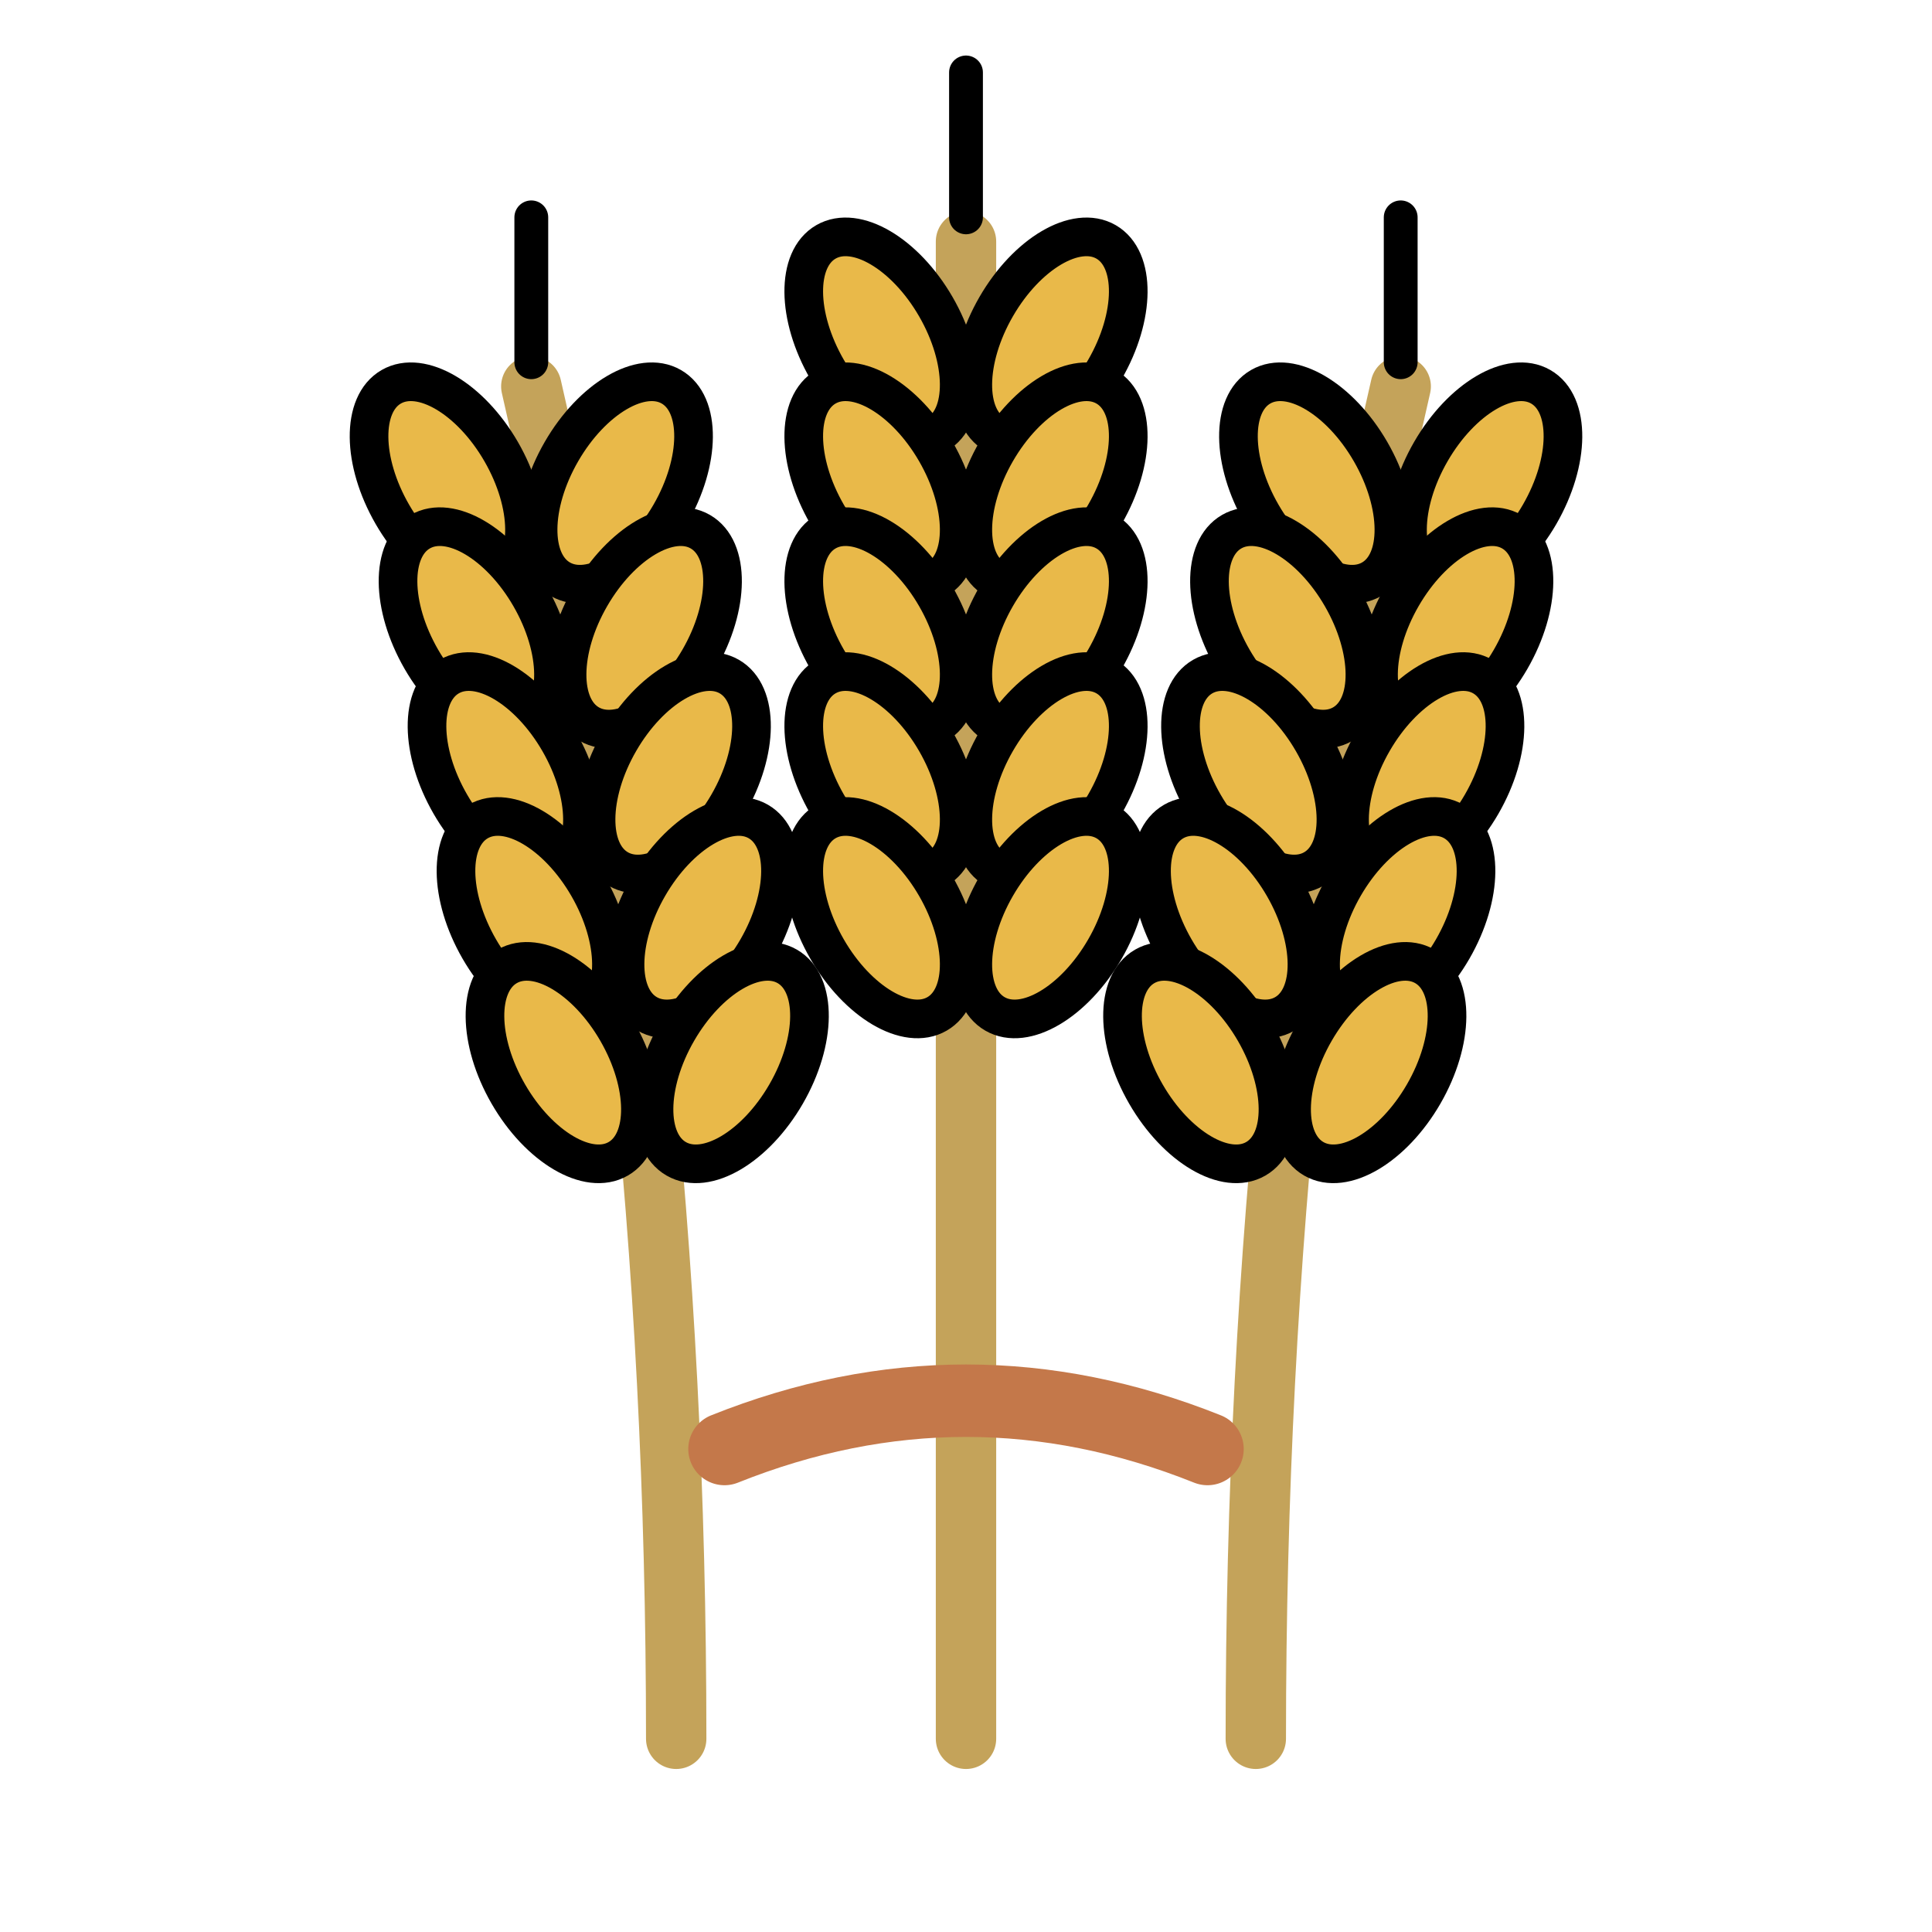
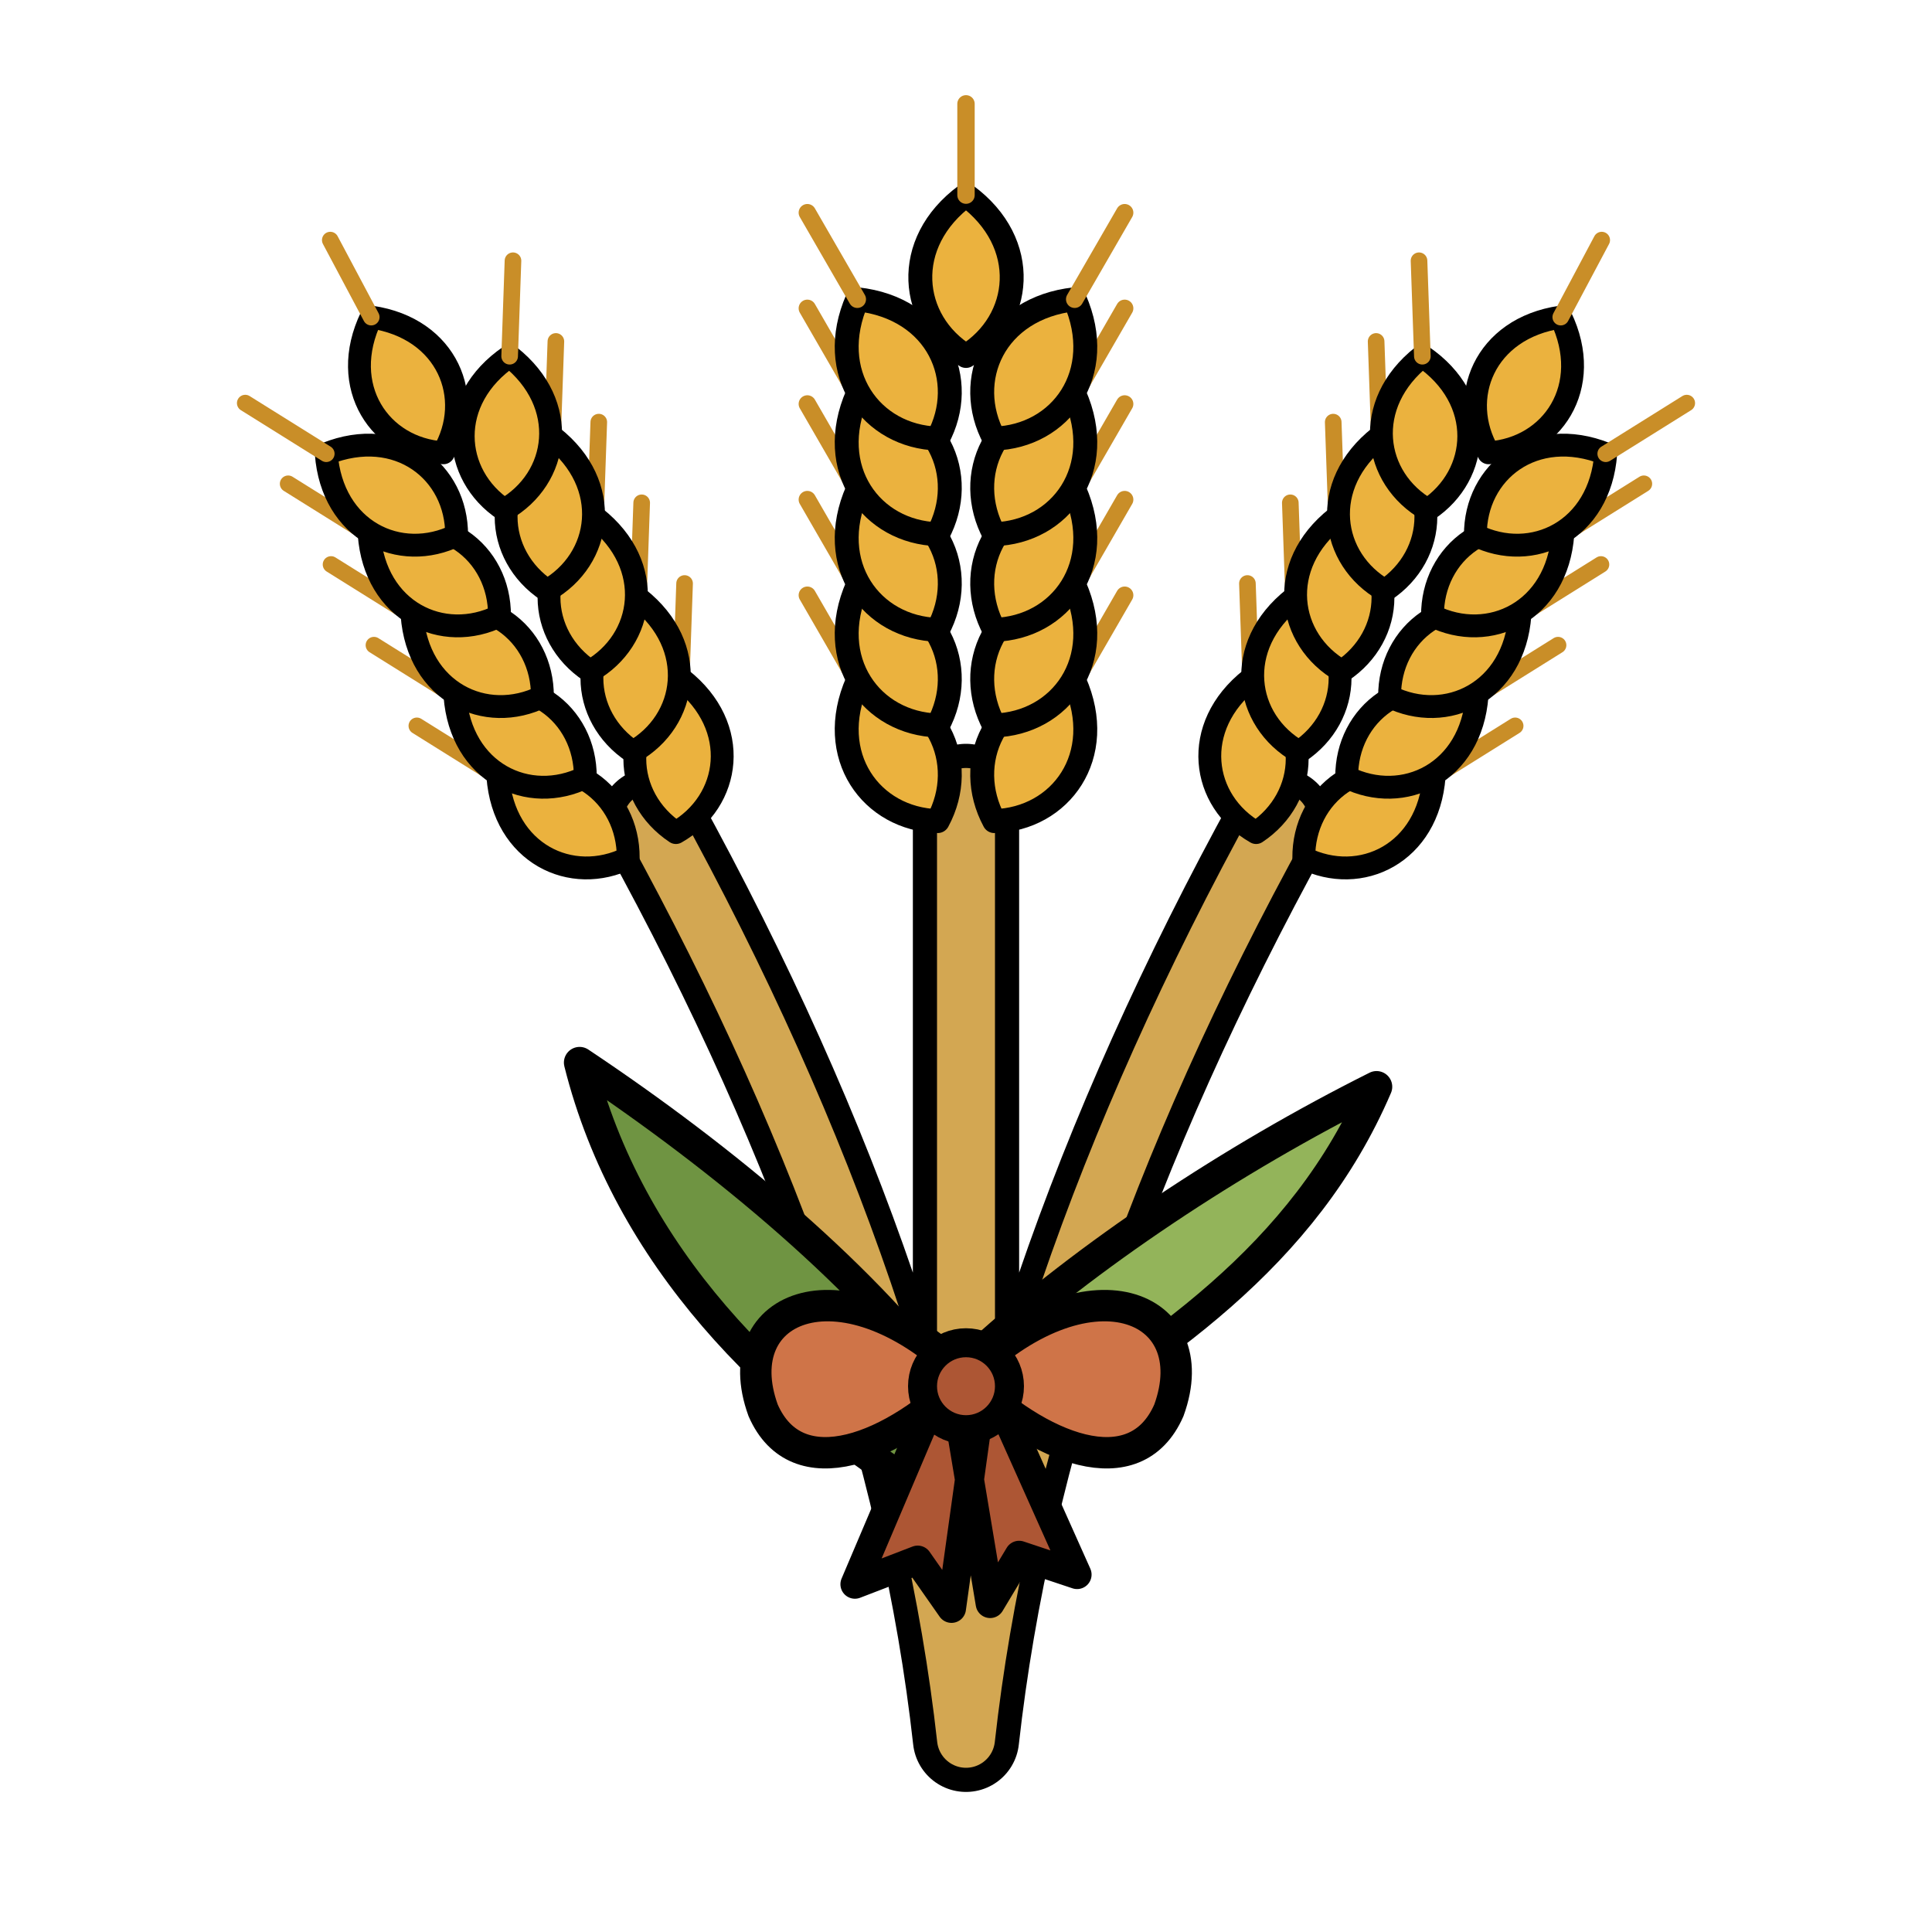
- <svg xmlns="http://www.w3.org/2000/svg" viewBox="0 0 80 80" role="img" aria-label="Wheat stalks / 麦穗">
-   <style>.pastoral-sway{animation:pastoral-sway 3.6s ease-in-out infinite;transform-box:fill-box;transform-origin:50% 100%}@keyframes pastoral-sway{0%,100%{transform:rotate(-4deg)}50%{transform:rotate(4deg)}}@media (prefers-reduced-motion:reduce){.pastoral-float,.pastoral-sway,.pastoral-spin,.pastoral-pulse,.pastoral-pop,.pastoral-drip{animation:none!important}}</style>
-   <g class="pastoral-sway">
-     <path d="M28 72 Q28 42 22 16" fill="none" stroke="#C4A35A" stroke-width="2.5" stroke-linecap="round" stroke-linejoin="round" />
-     <ellipse cx="18.5" cy="20" rx="2.6" ry="4.6" transform="rotate(-30 18.5 20)" fill="#E9B949" stroke="currentColor" stroke-width="1.6" stroke-linecap="round" stroke-linejoin="round" />
-     <ellipse cx="25.5" cy="20" rx="2.6" ry="4.6" transform="rotate(30 25.5 20)" fill="#E9B949" stroke="currentColor" stroke-width="1.6" stroke-linecap="round" stroke-linejoin="round" />
-     <ellipse cx="19.7" cy="26" rx="2.6" ry="4.6" transform="rotate(-30 19.7 26)" fill="#E9B949" stroke="currentColor" stroke-width="1.6" stroke-linecap="round" stroke-linejoin="round" />
-     <ellipse cx="26.7" cy="26" rx="2.6" ry="4.6" transform="rotate(30 26.7 26)" fill="#E9B949" stroke="currentColor" stroke-width="1.6" stroke-linecap="round" stroke-linejoin="round" />
-     <ellipse cx="20.9" cy="32" rx="2.6" ry="4.6" transform="rotate(-30 20.9 32)" fill="#E9B949" stroke="currentColor" stroke-width="1.6" stroke-linecap="round" stroke-linejoin="round" />
-     <ellipse cx="27.9" cy="32" rx="2.6" ry="4.6" transform="rotate(30 27.9 32)" fill="#E9B949" stroke="currentColor" stroke-width="1.6" stroke-linecap="round" stroke-linejoin="round" />
-     <ellipse cx="22.1" cy="38" rx="2.6" ry="4.6" transform="rotate(-30 22.1 38)" fill="#E9B949" stroke="currentColor" stroke-width="1.6" stroke-linecap="round" stroke-linejoin="round" />
-     <ellipse cx="29.1" cy="38" rx="2.6" ry="4.6" transform="rotate(30 29.1 38)" fill="#E9B949" stroke="currentColor" stroke-width="1.6" stroke-linecap="round" stroke-linejoin="round" />
-     <ellipse cx="23.3" cy="44" rx="2.6" ry="4.6" transform="rotate(-30 23.3 44)" fill="#E9B949" stroke="currentColor" stroke-width="1.6" stroke-linecap="round" stroke-linejoin="round" />
-     <ellipse cx="30.3" cy="44" rx="2.6" ry="4.6" transform="rotate(30 30.3 44)" fill="#E9B949" stroke="currentColor" stroke-width="1.6" stroke-linecap="round" stroke-linejoin="round" />
-     <path d="M22 15 L22 9" fill="none" stroke="currentColor" stroke-width="1.4" stroke-linecap="round" stroke-linejoin="round" />
-     <path d="M40 72 Q40 36 40 10" fill="none" stroke="#C4A35A" stroke-width="2.5" stroke-linecap="round" stroke-linejoin="round" />
-     <ellipse cx="36.5" cy="14" rx="2.6" ry="4.6" transform="rotate(-30 36.5 14)" fill="#E9B949" stroke="currentColor" stroke-width="1.6" stroke-linecap="round" stroke-linejoin="round" />
-     <ellipse cx="43.5" cy="14" rx="2.6" ry="4.6" transform="rotate(30 43.5 14)" fill="#E9B949" stroke="currentColor" stroke-width="1.6" stroke-linecap="round" stroke-linejoin="round" />
-     <ellipse cx="36.5" cy="20" rx="2.6" ry="4.6" transform="rotate(-30 36.5 20)" fill="#E9B949" stroke="currentColor" stroke-width="1.6" stroke-linecap="round" stroke-linejoin="round" />
-     <ellipse cx="43.5" cy="20" rx="2.6" ry="4.6" transform="rotate(30 43.5 20)" fill="#E9B949" stroke="currentColor" stroke-width="1.6" stroke-linecap="round" stroke-linejoin="round" />
-     <ellipse cx="36.5" cy="26" rx="2.6" ry="4.6" transform="rotate(-30 36.5 26)" fill="#E9B949" stroke="currentColor" stroke-width="1.6" stroke-linecap="round" stroke-linejoin="round" />
-     <ellipse cx="43.5" cy="26" rx="2.6" ry="4.6" transform="rotate(30 43.5 26)" fill="#E9B949" stroke="currentColor" stroke-width="1.6" stroke-linecap="round" stroke-linejoin="round" />
-     <ellipse cx="36.5" cy="32" rx="2.6" ry="4.6" transform="rotate(-30 36.5 32)" fill="#E9B949" stroke="currentColor" stroke-width="1.6" stroke-linecap="round" stroke-linejoin="round" />
-     <ellipse cx="43.5" cy="32" rx="2.6" ry="4.6" transform="rotate(30 43.5 32)" fill="#E9B949" stroke="currentColor" stroke-width="1.6" stroke-linecap="round" stroke-linejoin="round" />
-     <ellipse cx="36.5" cy="38" rx="2.6" ry="4.6" transform="rotate(-30 36.5 38)" fill="#E9B949" stroke="currentColor" stroke-width="1.6" stroke-linecap="round" stroke-linejoin="round" />
-     <ellipse cx="43.5" cy="38" rx="2.6" ry="4.6" transform="rotate(30 43.5 38)" fill="#E9B949" stroke="currentColor" stroke-width="1.6" stroke-linecap="round" stroke-linejoin="round" />
-     <path d="M40 9 L40 3" fill="none" stroke="currentColor" stroke-width="1.4" stroke-linecap="round" stroke-linejoin="round" />
-     <path d="M52 72 Q52 42 58 16" fill="none" stroke="#C4A35A" stroke-width="2.5" stroke-linecap="round" stroke-linejoin="round" />
-     <ellipse cx="54.5" cy="20" rx="2.6" ry="4.6" transform="rotate(-30 54.5 20)" fill="#E9B949" stroke="currentColor" stroke-width="1.6" stroke-linecap="round" stroke-linejoin="round" />
-     <ellipse cx="61.5" cy="20" rx="2.6" ry="4.6" transform="rotate(30 61.5 20)" fill="#E9B949" stroke="currentColor" stroke-width="1.6" stroke-linecap="round" stroke-linejoin="round" />
-     <ellipse cx="53.3" cy="26" rx="2.6" ry="4.6" transform="rotate(-30 53.3 26)" fill="#E9B949" stroke="currentColor" stroke-width="1.6" stroke-linecap="round" stroke-linejoin="round" />
-     <ellipse cx="60.3" cy="26" rx="2.6" ry="4.6" transform="rotate(30 60.3 26)" fill="#E9B949" stroke="currentColor" stroke-width="1.6" stroke-linecap="round" stroke-linejoin="round" />
-     <ellipse cx="52.1" cy="32" rx="2.6" ry="4.6" transform="rotate(-30 52.1 32)" fill="#E9B949" stroke="currentColor" stroke-width="1.6" stroke-linecap="round" stroke-linejoin="round" />
-     <ellipse cx="59.1" cy="32" rx="2.6" ry="4.6" transform="rotate(30 59.1 32)" fill="#E9B949" stroke="currentColor" stroke-width="1.6" stroke-linecap="round" stroke-linejoin="round" />
-     <ellipse cx="50.9" cy="38" rx="2.6" ry="4.6" transform="rotate(-30 50.9 38)" fill="#E9B949" stroke="currentColor" stroke-width="1.6" stroke-linecap="round" stroke-linejoin="round" />
-     <ellipse cx="57.9" cy="38" rx="2.6" ry="4.6" transform="rotate(30 57.9 38)" fill="#E9B949" stroke="currentColor" stroke-width="1.6" stroke-linecap="round" stroke-linejoin="round" />
-     <ellipse cx="49.7" cy="44" rx="2.6" ry="4.6" transform="rotate(-30 49.7 44)" fill="#E9B949" stroke="currentColor" stroke-width="1.6" stroke-linecap="round" stroke-linejoin="round" />
-     <ellipse cx="56.7" cy="44" rx="2.6" ry="4.6" transform="rotate(30 56.7 44)" fill="#E9B949" stroke="currentColor" stroke-width="1.6" stroke-linecap="round" stroke-linejoin="round" />
-     <path d="M58 15 L58 9" fill="none" stroke="currentColor" stroke-width="1.4" stroke-linecap="round" stroke-linejoin="round" />
-     <path d="M30 60 Q40 56 50 60" fill="none" stroke="#C4784A" stroke-width="3" stroke-linecap="round" stroke-linejoin="round" />
+ <svg xmlns="http://www.w3.org/2000/svg" id="pastoral-wheat-root" viewBox="0 0 80 80" role="img" aria-label="Wheat stalks / 麦穗" stroke-linecap="round" stroke-linejoin="round">
+   <style>#pastoral-wheat-root,#pastoral-wheat-root g{animation-play-state:inherit}.pastoral-wheat-motion{animation:pastoral-wheat-sway 4s ease-in-out infinite;animation-play-state:inherit;transform-box:view-box;transform-origin:40px 72px}@keyframes pastoral-wheat-sway{0%,100%{transform:rotate(-3deg)}50%{transform:rotate(3deg)}}@media (prefers-reduced-motion:reduce){.pastoral-wheat-motion{animation:none!important;transform:none!important}}</style>
+   <defs>
+     <g id="pastoral-wheat-1">
+       <g transform="translate(-1.3 -0) rotate(-30)">
+         <path d="M0 0 C-2.6 -1.6 -3 -5.2 0 -7.4 C3 -5.2 2.6 -1.6 0 0Z" fill="#EBB23E" stroke="currentColor" stroke-width="1.1" />
+         <path d="M0 -7.4 V-12" fill="none" stroke="#C98E28" stroke-width="0.8" />
+       </g>
+       <g transform="translate(1.3 -0) rotate(30)">
+         <path d="M0 0 C-2.6 -1.6 -3 -5.2 0 -7.4 C3 -5.2 2.6 -1.6 0 0Z" fill="#EBB23E" stroke="currentColor" stroke-width="1.1" />
+         <path d="M0 -7.4 V-12" fill="none" stroke="#C98E28" stroke-width="0.8" />
+       </g>
+       <g transform="translate(-1.3 -4.4) rotate(-30)">
+         <path d="M0 0 C-2.6 -1.6 -3 -5.2 0 -7.4 C3 -5.2 2.6 -1.6 0 0Z" fill="#EBB23E" stroke="currentColor" stroke-width="1.1" />
+         <path d="M0 -7.4 V-12" fill="none" stroke="#C98E28" stroke-width="0.8" />
+       </g>
+       <g transform="translate(1.3 -4.4) rotate(30)">
+         <path d="M0 0 C-2.6 -1.6 -3 -5.2 0 -7.4 C3 -5.2 2.6 -1.6 0 0Z" fill="#EBB23E" stroke="currentColor" stroke-width="1.1" />
+         <path d="M0 -7.4 V-12" fill="none" stroke="#C98E28" stroke-width="0.8" />
+       </g>
+       <g transform="translate(-1.3 -8.8) rotate(-30)">
+         <path d="M0 0 C-2.6 -1.6 -3 -5.2 0 -7.4 C3 -5.2 2.6 -1.6 0 0Z" fill="#EBB23E" stroke="currentColor" stroke-width="1.1" />
+         <path d="M0 -7.4 V-12" fill="none" stroke="#C98E28" stroke-width="0.8" />
+       </g>
+       <g transform="translate(1.3 -8.8) rotate(30)">
+         <path d="M0 0 C-2.6 -1.6 -3 -5.2 0 -7.4 C3 -5.2 2.6 -1.6 0 0Z" fill="#EBB23E" stroke="currentColor" stroke-width="1.1" />
+         <path d="M0 -7.4 V-12" fill="none" stroke="#C98E28" stroke-width="0.8" />
+       </g>
+       <g transform="translate(-1.3 -13.2) rotate(-30)">
+         <path d="M0 0 C-2.6 -1.6 -3 -5.2 0 -7.4 C3 -5.2 2.6 -1.6 0 0Z" fill="#EBB23E" stroke="currentColor" stroke-width="1.1" />
+         <path d="M0 -7.4 V-12" fill="none" stroke="#C98E28" stroke-width="0.8" />
+       </g>
+       <g transform="translate(1.3 -13.2) rotate(30)">
+         <path d="M0 0 C-2.6 -1.6 -3 -5.2 0 -7.4 C3 -5.2 2.6 -1.6 0 0Z" fill="#EBB23E" stroke="currentColor" stroke-width="1.1" />
+         <path d="M0 -7.4 V-12" fill="none" stroke="#C98E28" stroke-width="0.8" />
+       </g>
+       <g transform="translate(-1.3 -17.6) rotate(-30)">
+         <path d="M0 0 C-2.6 -1.6 -3 -5.2 0 -7.4 C3 -5.2 2.6 -1.6 0 0Z" fill="#EBB23E" stroke="currentColor" stroke-width="1.1" />
+         <path d="M0 -7.4 V-12" fill="none" stroke="#C98E28" stroke-width="0.8" />
+       </g>
+       <g transform="translate(1.3 -17.6) rotate(30)">
+         <path d="M0 0 C-2.6 -1.6 -3 -5.2 0 -7.4 C3 -5.2 2.6 -1.6 0 0Z" fill="#EBB23E" stroke="currentColor" stroke-width="1.1" />
+         <path d="M0 -7.4 V-12" fill="none" stroke="#C98E28" stroke-width="0.8" />
+       </g>
+       <path d="M0 0 C-2.6 -1.6 -3 -5.2 0 -7.4 C3 -5.2 2.6 -1.6 0 0Z" transform="translate(0 -21.4)" fill="#EBB23E" stroke="currentColor" stroke-width="1.1" />
+       <path d="M0 -28.8 V-33" fill="none" stroke="#C98E28" stroke-width="0.8" />
+     </g>
+   </defs>
+   <g class="pastoral-wheat-motion">
+     <path d="M40 72 Q38 54 27 34 M40 72 Q40 52 40 33 M40 72 Q42 54 53 34" fill="none" stroke="currentColor" stroke-width="4.4" />
+     <path d="M40 72 Q38 54 27 34 M40 72 Q40 52 40 33 M40 72 Q42 54 53 34" fill="none" stroke="#D3A752" stroke-width="2.4" />
+     <path d="M38.6 62 C32 58 26 52 24 44 C30 48 36 53 39.6 58Z" fill="#6F9442" stroke="currentColor" stroke-width="1.3" />
+     <path d="M41.4 60 C48 56 54 52 57 45 C51 48 45 52 40.6 56Z" fill="#93B45A" stroke="currentColor" stroke-width="1.3" />
+     <use href="#pastoral-wheat-1" transform="translate(27 35) rotate(-28) scale(.86)" />
+     <use href="#pastoral-wheat-1" transform="translate(53 35) rotate(28) scale(.86)" />
+     <use href="#pastoral-wheat-1" transform="translate(40 34) scale(.9)" />
+     <path d="M40 57 C35 52 30 54 31.6 58.4 C33 61.6 37 60 40 57Z M40 57 C45 52 50 54 48.4 58.4 C47 61.6 43 60 40 57Z" fill="#CF7448" stroke="currentColor" stroke-width="1.3" />
+     <path d="M38.8 57.6 L35.4 65.6 L38 64.6 L39.4 66.6 L40.6 58Z M41.2 57.6 L44.6 65.2 L42.2 64.4 L41 66.4 L39.6 58Z" fill="#AD5634" stroke="currentColor" stroke-width="1.2" />
+     <circle cx="40" cy="57.4" r="1.8" fill="#AD5634" stroke="currentColor" stroke-width="1.2" />
  </g>
</svg>
